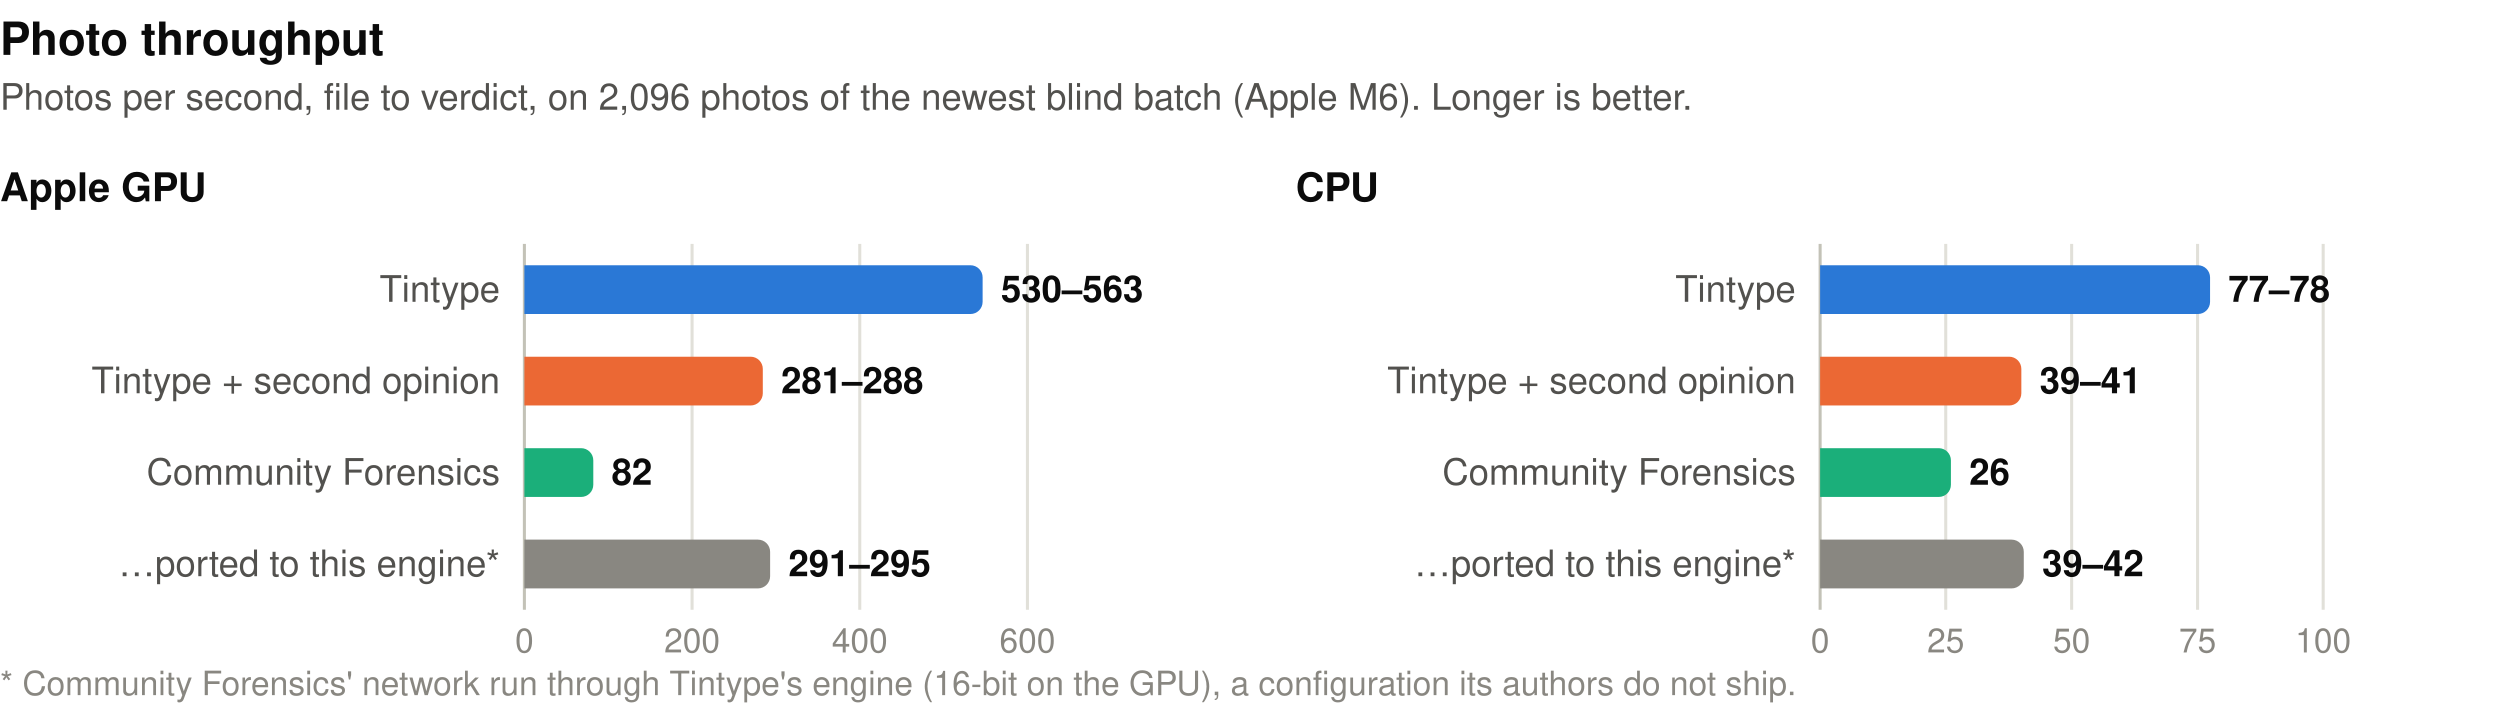
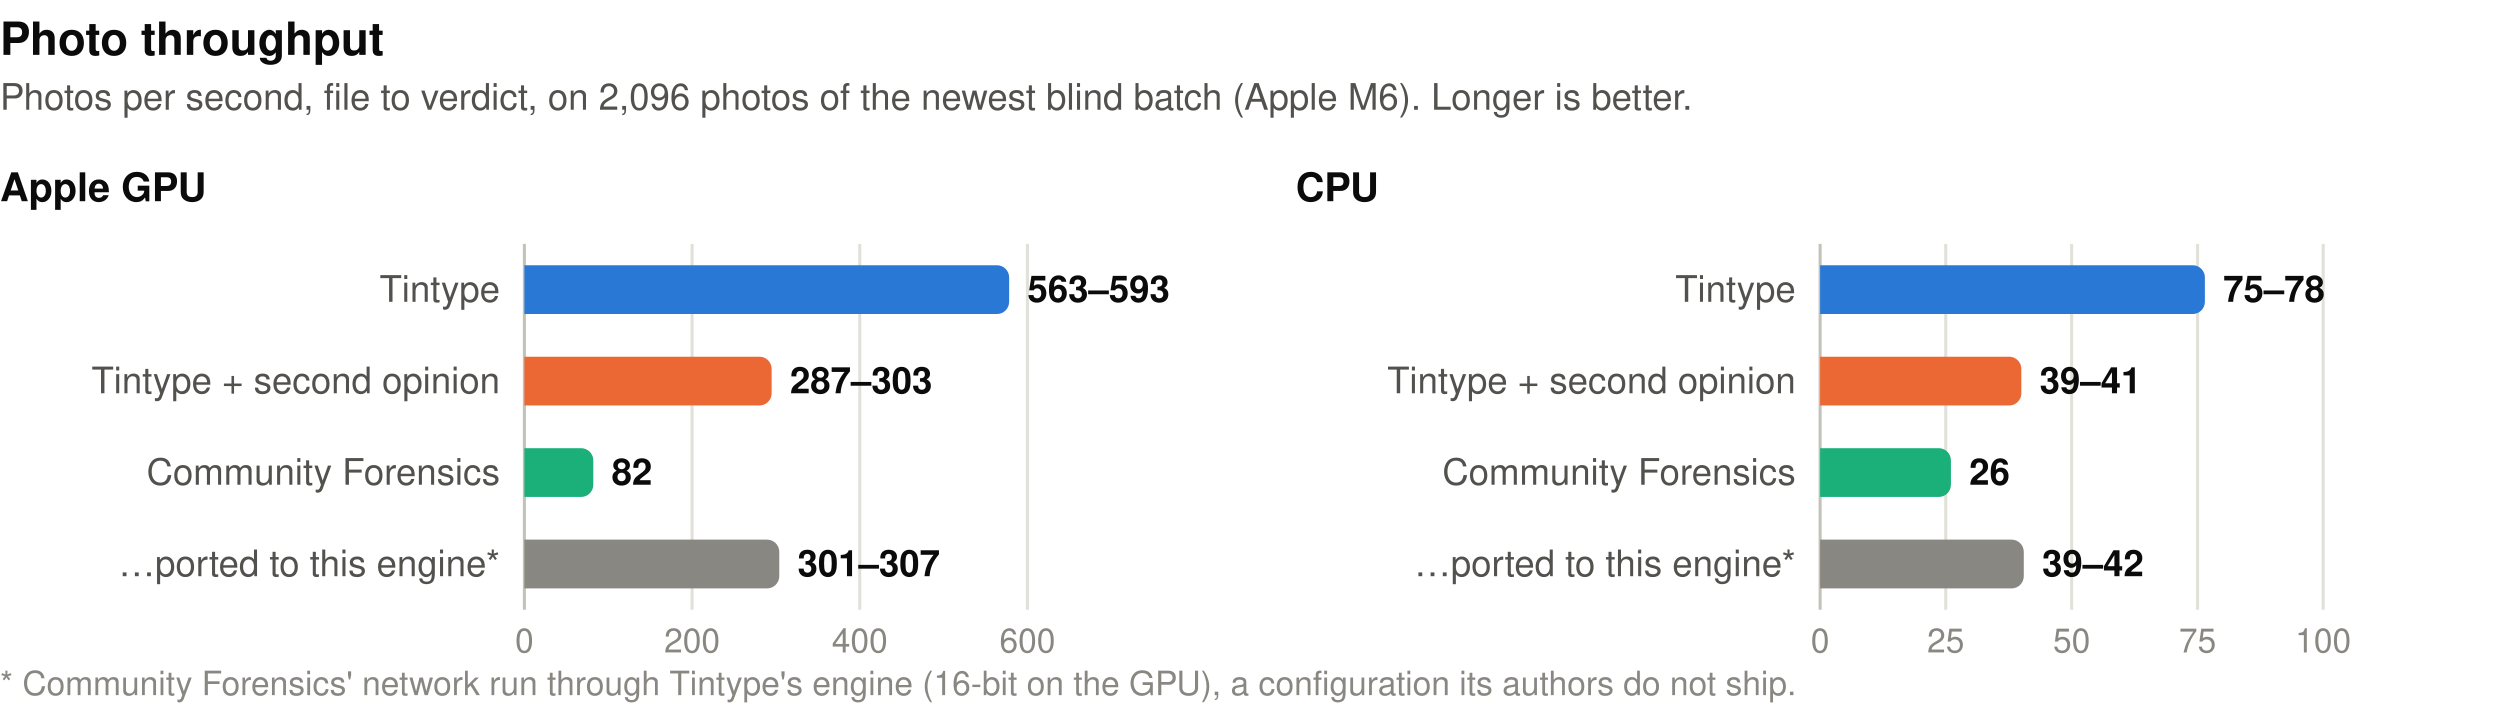
<svg xmlns="http://www.w3.org/2000/svg" viewBox="0 0 820 238" width="820" height="238" role="img" aria-labelledby="t d" font-family="system-ui, -apple-system, &quot;Segoe UI&quot;, Helvetica, Arial, sans-serif">
  <text x="0.0" y="18.0" fill="#0b0b0b" font-size="15" font-weight="600" text-anchor="start">Photo throughput</text>
  <text x="0.0" y="36.0" fill="#52514e" font-size="12" font-weight="400" text-anchor="start">Photos per second, file to verdict, on 2,096 photos of the newest blind batch (Apple M6). Longer is better.</text>
  <text x="0.0" y="66.0" fill="#0b0b0b" font-size="13" font-weight="600" text-anchor="start">Apple GPU</text>
  <line x1="172.0" y1="80" x2="172.0" y2="200" stroke="#c3c2b7" stroke-width="1" />
  <text x="172.0" y="214.0" fill="#898781" font-size="11" font-weight="400" text-anchor="middle">0</text>
  <line x1="227.0" y1="80" x2="227.0" y2="200" stroke="#e1e0d9" stroke-width="1" />
  <text x="227.0" y="214.0" fill="#898781" font-size="11" font-weight="400" text-anchor="middle">200</text>
  <line x1="282.0" y1="80" x2="282.0" y2="200" stroke="#e1e0d9" stroke-width="1" />
  <text x="282.0" y="214.0" fill="#898781" font-size="11" font-weight="400" text-anchor="middle">400</text>
  <line x1="337.0" y1="80" x2="337.0" y2="200" stroke="#e1e0d9" stroke-width="1" />
  <text x="337.0" y="214.0" fill="#898781" font-size="11" font-weight="400" text-anchor="middle">600</text>
  <text x="164.0" y="99.0" fill="#52514e" font-size="12" font-weight="400" text-anchor="end">Tintype</text>
-   <path d="M172.0,87.0 h146.3 a4.0,4.0 0 0 1 4.0,4.0 v8.0 a4.0,4.0 0 0 1 -4.0,4.0 h-146.3 z" fill="#2a78d6" />
-   <text x="328.3" y="99.0" fill="#0b0b0b" font-size="12" font-weight="600" text-anchor="start">530–563</text>
+   <path d="M172.0,87.0 h155.0 a4.0,4.0 0 0 1 4.0,4.0 v8.0 a4.0,4.0 0 0 1 -4.0,4.0 h-155.0 z" fill="#2a78d6" />
+   <text x="337.0" y="99.0" fill="#0b0b0b" font-size="12" font-weight="600" text-anchor="start">563–593</text>
  <text x="164.0" y="129.0" fill="#52514e" font-size="12" font-weight="400" text-anchor="end">Tintype + second opinion</text>
-   <path d="M172.0,117.0 h74.2 a4.0,4.0 0 0 1 4.0,4.0 v8.0 a4.0,4.0 0 0 1 -4.0,4.0 h-74.2 z" fill="#eb6834" />
-   <text x="256.2" y="129.0" fill="#0b0b0b" font-size="12" font-weight="600" text-anchor="start">281–288</text>
+   <path d="M172.0,117.0 h77.1 a4.0,4.0 0 0 1 4.0,4.0 v8.0 a4.0,4.0 0 0 1 -4.0,4.0 h-77.1 z" fill="#eb6834" />
+   <text x="259.1" y="129.0" fill="#0b0b0b" font-size="12" font-weight="600" text-anchor="start">287–303</text>
  <text x="164.0" y="159.0" fill="#52514e" font-size="12" font-weight="400" text-anchor="end">Community Forensics</text>
  <path d="M172.0,147.0 h18.6 a4.0,4.0 0 0 1 4.0,4.0 v8.0 a4.0,4.0 0 0 1 -4.0,4.0 h-18.6 z" fill="#1baf7a" />
  <text x="200.6" y="159.0" fill="#0b0b0b" font-size="12" font-weight="600" text-anchor="start">82</text>
  <text x="164.0" y="189.0" fill="#52514e" font-size="12" font-weight="400" text-anchor="end">…ported to this engine*</text>
-   <path d="M172.0,177.0 h76.6 a4.0,4.0 0 0 1 4.0,4.0 v8.0 a4.0,4.0 0 0 1 -4.0,4.0 h-76.6 z" fill="#898781" />
-   <text x="258.6" y="189.0" fill="#0b0b0b" font-size="12" font-weight="600" text-anchor="start">291–295</text>
+   <path d="M172.0,177.0 h79.6 a4.0,4.0 0 0 1 4.0,4.0 v8.0 a4.0,4.0 0 0 1 -4.0,4.0 h-79.6 z" fill="#898781" />
+   <text x="261.6" y="189.0" fill="#0b0b0b" font-size="12" font-weight="600" text-anchor="start">301–307</text>
  <text x="425.0" y="66.0" fill="#0b0b0b" font-size="13" font-weight="600" text-anchor="start">CPU</text>
  <line x1="597.0" y1="80" x2="597.0" y2="200" stroke="#c3c2b7" stroke-width="1" />
  <text x="597.0" y="214.0" fill="#898781" font-size="11" font-weight="400" text-anchor="middle">0</text>
  <line x1="638.2" y1="80" x2="638.2" y2="200" stroke="#e1e0d9" stroke-width="1" />
  <text x="638.2" y="214.0" fill="#898781" font-size="11" font-weight="400" text-anchor="middle">25</text>
  <line x1="679.5" y1="80" x2="679.5" y2="200" stroke="#e1e0d9" stroke-width="1" />
  <text x="679.5" y="214.0" fill="#898781" font-size="11" font-weight="400" text-anchor="middle">50</text>
  <line x1="720.8" y1="80" x2="720.8" y2="200" stroke="#e1e0d9" stroke-width="1" />
  <text x="720.8" y="214.0" fill="#898781" font-size="11" font-weight="400" text-anchor="middle">75</text>
  <line x1="762.0" y1="80" x2="762.0" y2="200" stroke="#e1e0d9" stroke-width="1" />
  <text x="762.0" y="214.0" fill="#898781" font-size="11" font-weight="400" text-anchor="middle">100</text>
  <text x="589.0" y="99.0" fill="#52514e" font-size="12" font-weight="400" text-anchor="end">Tintype</text>
-   <path d="M597.0,87.0 h123.9 a4.0,4.0 0 0 1 4.0,4.0 v8.0 a4.0,4.0 0 0 1 -4.0,4.0 h-123.9 z" fill="#2a78d6" />
-   <text x="730.9" y="99.0" fill="#0b0b0b" font-size="12" font-weight="600" text-anchor="start">77–78</text>
+   <path d="M597.0,87.0 h122.2 a4.0,4.0 0 0 1 4.0,4.0 v8.0 a4.0,4.0 0 0 1 -4.0,4.0 h-122.2 z" fill="#2a78d6" />
+   <text x="729.2" y="99.0" fill="#0b0b0b" font-size="12" font-weight="600" text-anchor="start">75–78</text>
  <text x="589.0" y="129.0" fill="#52514e" font-size="12" font-weight="400" text-anchor="end">Tintype + second opinion</text>
  <path d="M597.0,117.0 h62.0 a4.0,4.0 0 0 1 4.0,4.0 v8.0 a4.0,4.0 0 0 1 -4.0,4.0 h-62.0 z" fill="#eb6834" />
  <text x="669.0" y="129.0" fill="#0b0b0b" font-size="12" font-weight="600" text-anchor="start">39–41</text>
  <text x="589.0" y="159.0" fill="#52514e" font-size="12" font-weight="400" text-anchor="end">Community Forensics</text>
  <path d="M597.0,147.0 h38.9 a4.0,4.0 0 0 1 4.0,4.0 v8.0 a4.0,4.0 0 0 1 -4.0,4.0 h-38.9 z" fill="#1baf7a" />
  <text x="645.9" y="159.0" fill="#0b0b0b" font-size="12" font-weight="600" text-anchor="start">26</text>
  <text x="589.0" y="189.0" fill="#52514e" font-size="12" font-weight="400" text-anchor="end">…ported to this engine*</text>
  <path d="M597.0,177.0 h62.8 a4.0,4.0 0 0 1 4.0,4.0 v8.0 a4.0,4.0 0 0 1 -4.0,4.0 h-62.8 z" fill="#898781" />
  <text x="669.8" y="189.0" fill="#0b0b0b" font-size="12" font-weight="600" text-anchor="start">39–42</text>
  <text x="0.0" y="228.0" fill="#898781" font-size="11" font-weight="400" text-anchor="start">* Community Forensics' network run through Tintype's engine (16-bit on the GPU), a configuration its authors do not ship.</text>
</svg>
